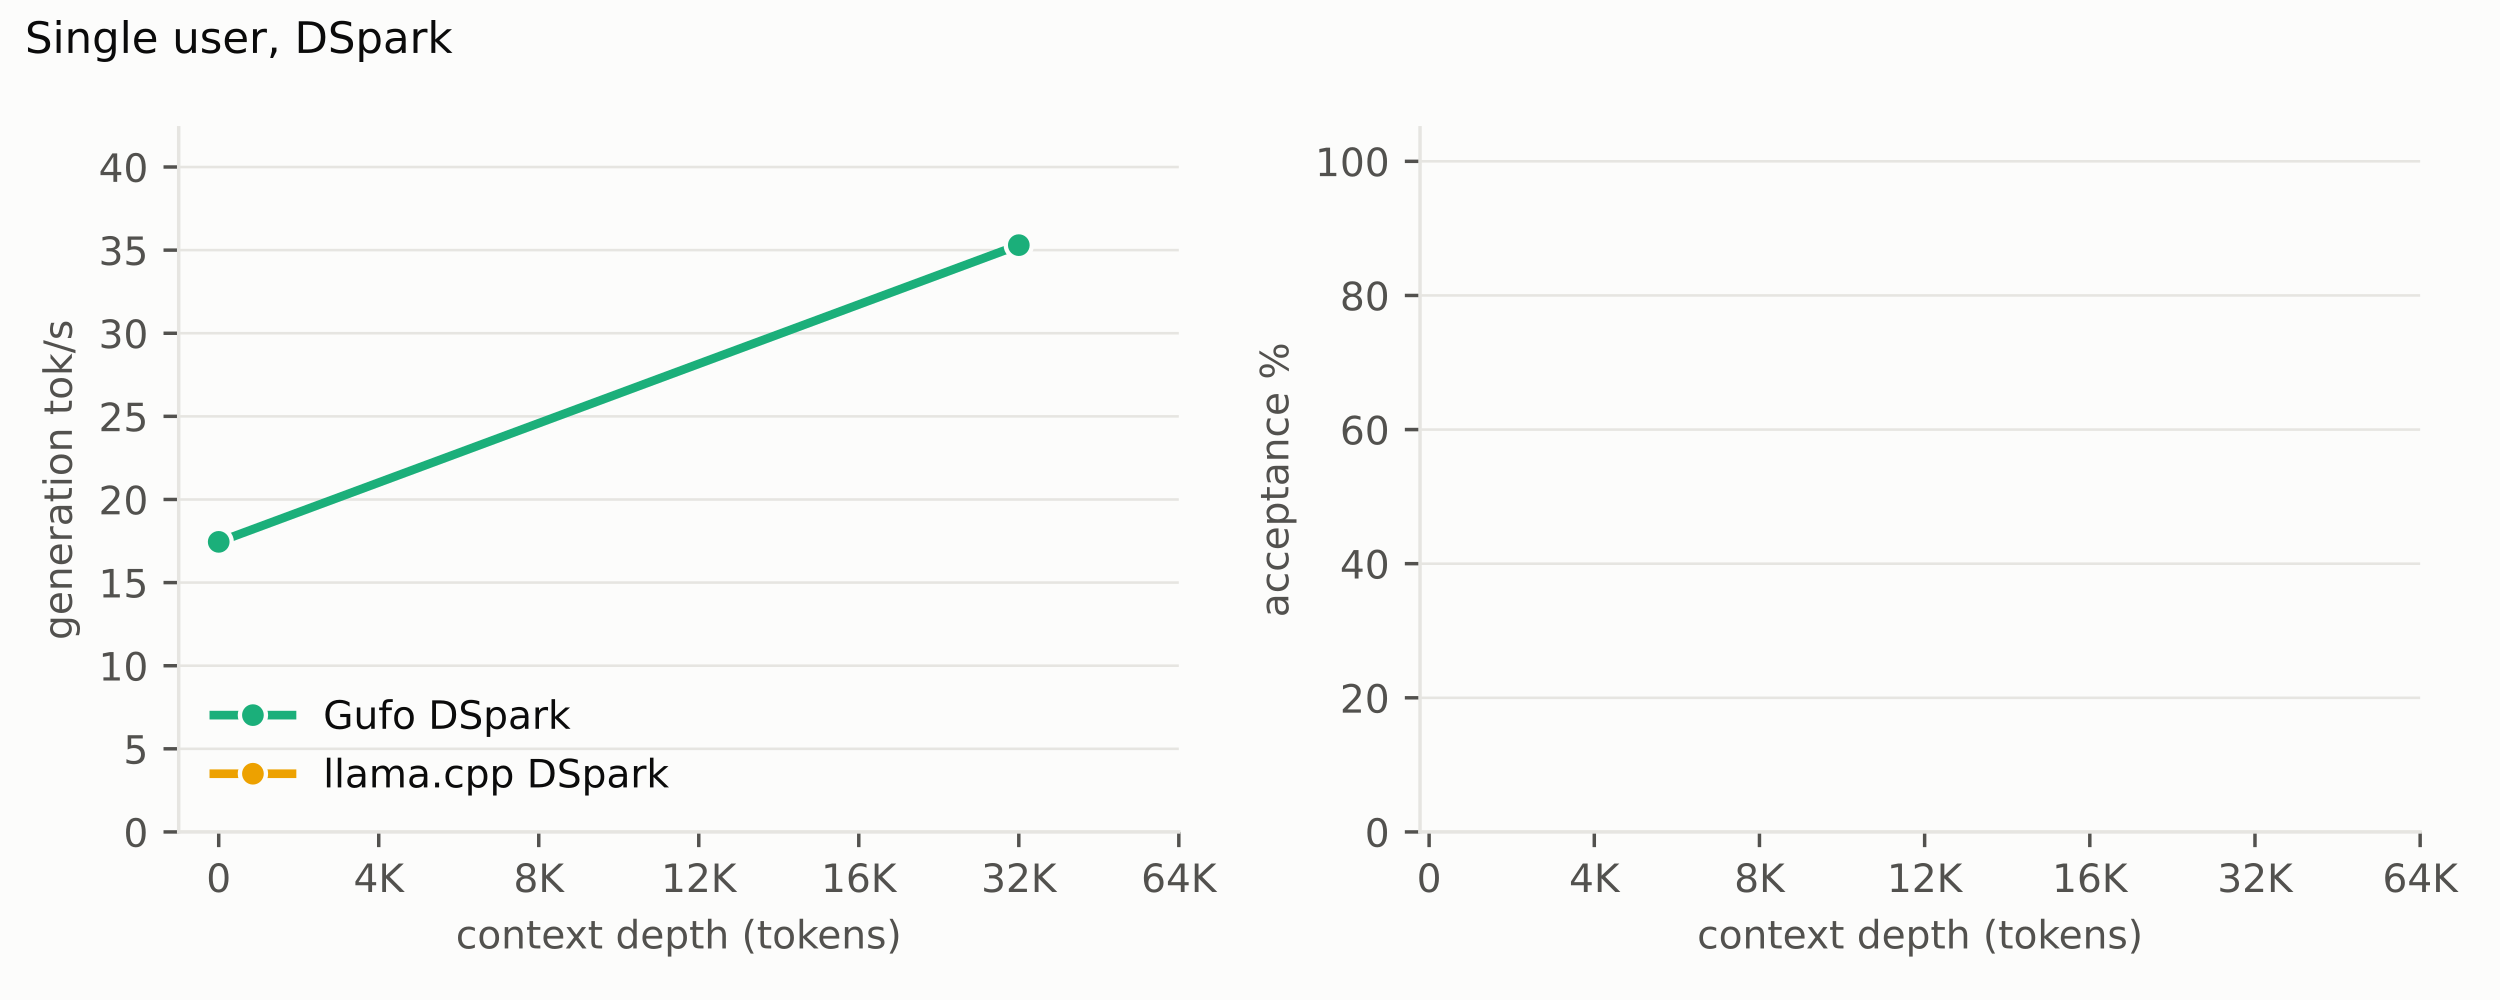
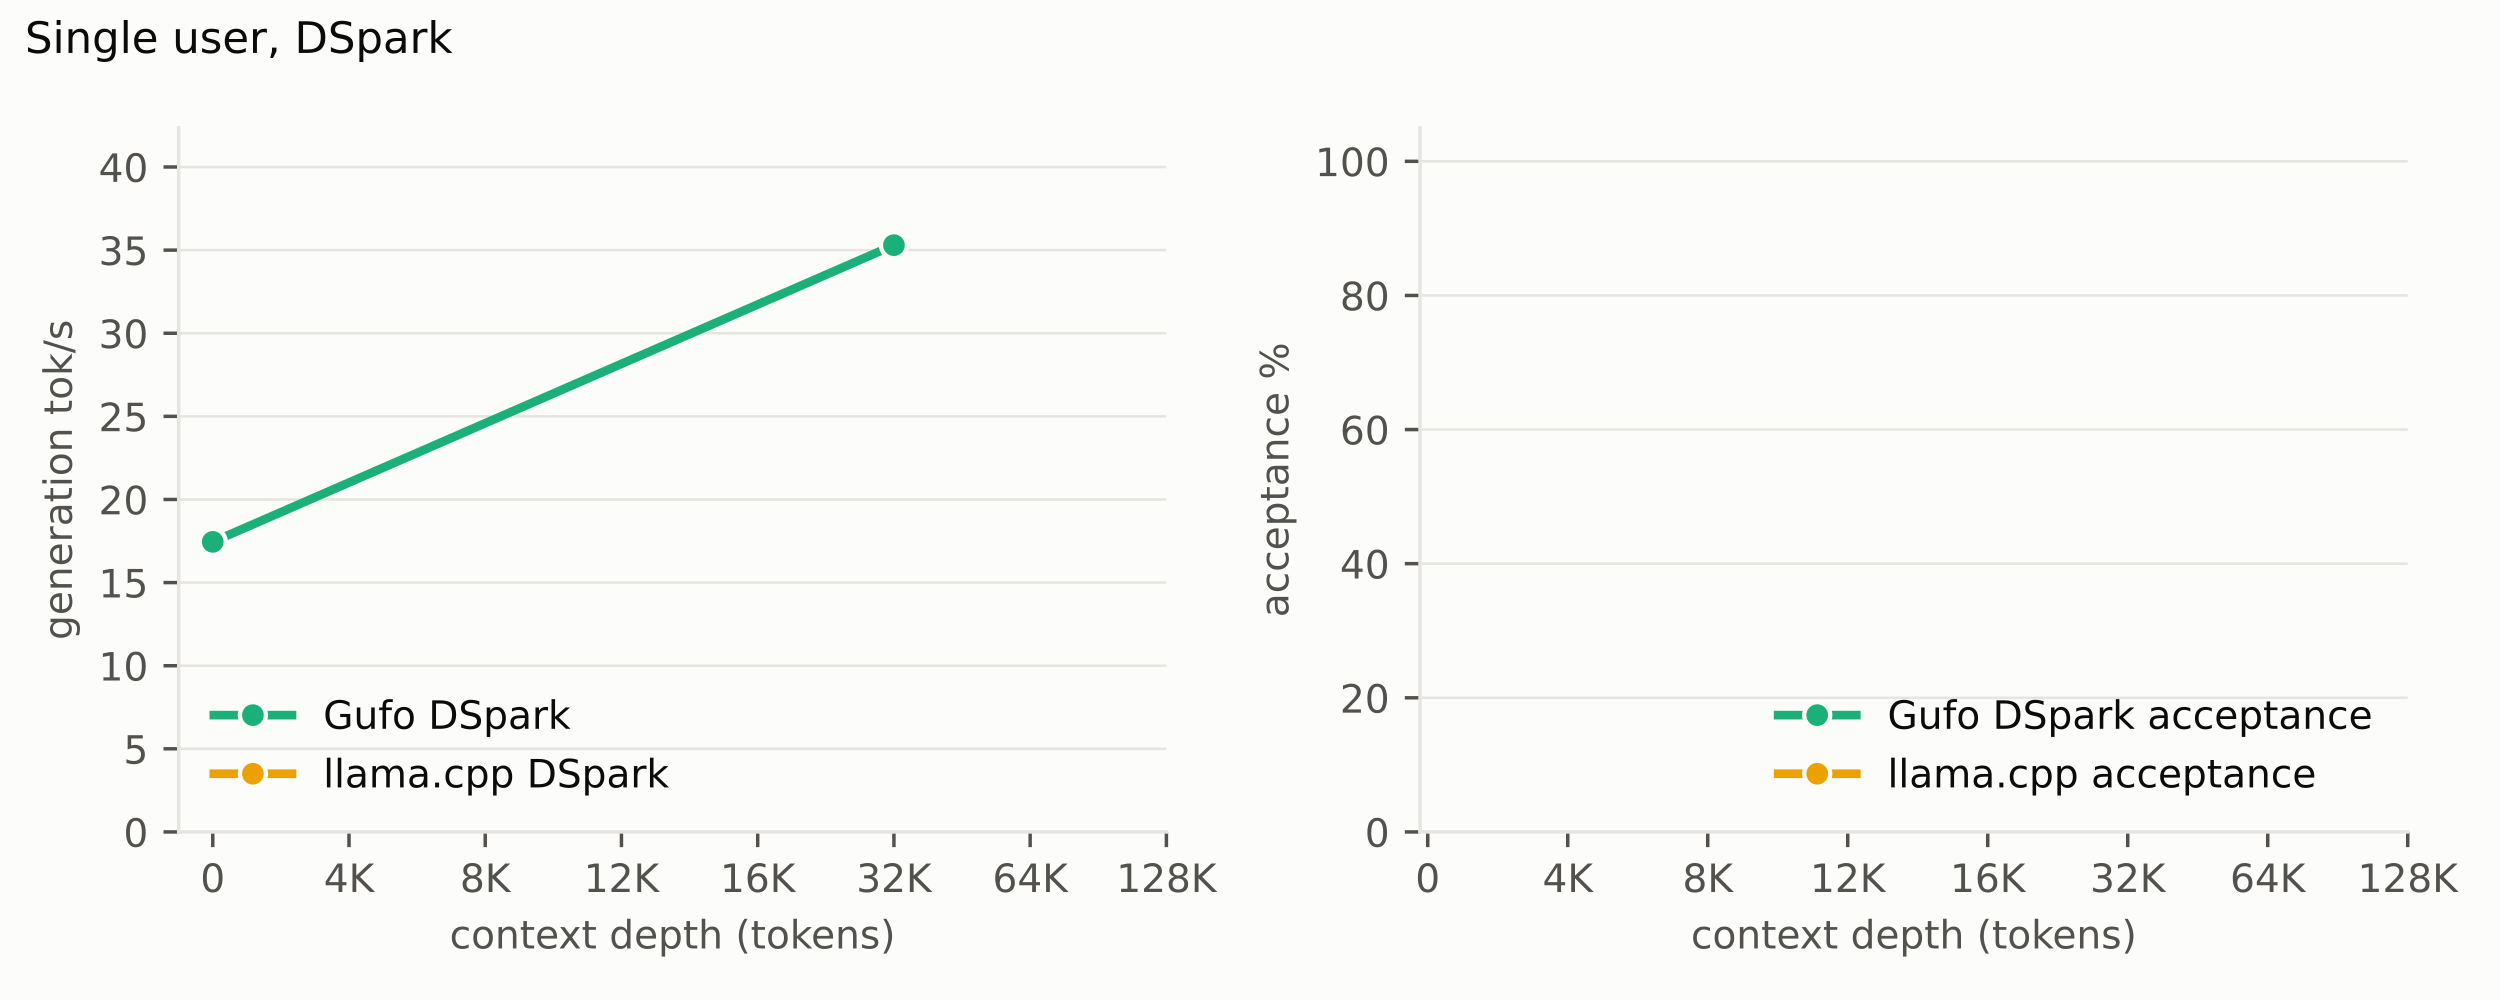
<svg xmlns="http://www.w3.org/2000/svg" xmlns:xlink="http://www.w3.org/1999/xlink" width="576pt" height="230.4pt" viewBox="0 0 576 230.4" version="1.1">
  <defs>
    <style type="text/css">*{stroke-linejoin: round; stroke-linecap: butt}</style>
  </defs>
  <g id="figure_1">
    <g id="patch_1">
      <path d="M 0 230.4  L 576 230.4  L 576 0  L 0 0  z " style="fill: #fcfcfb" />
    </g>
    <g id="axes_1">
      <g id="patch_2">
-         <path d="M 41.173 191.679  L 271.6 191.679  L 271.6 29.441  L 41.173 29.441  z " style="fill: #fcfcfb" />
+         <path d="M 41.173 191.679  L 268.737 191.679  L 268.737 29.441  L 41.173 29.441  z " style="fill: #fcfcfb" />
      </g>
      <g id="matplotlib.axis_1">
        <g id="xtick_1">
          <g id="line2d_1">
            <defs>
              <path id="m1ebf051f68" d="M 0 0  L 0 3.5  " style="stroke: #52514e; stroke-width: 0.8" />
            </defs>
            <g>
-               <use xlink:href="#m1ebf051f68" x="50.39" y="191.679" style="fill: #52514e; stroke: #52514e; stroke-width: 0.8" />
+               <use xlink:href="#m1ebf051f68" x="49.02" y="191.679" style="fill: #52514e; stroke: #52514e; stroke-width: 0.8" />
            </g>
          </g>
          <g id="text_1">
-             <text style="font-size: 9px; font-family: 'DejaVu Sans', 'Bitstream Vera Sans', 'Computer Modern Sans Serif', 'Lucida Grande', 'Verdana', 'Geneva', 'Lucid', 'Arial', 'Helvetica', 'Avant Garde', sans-serif; text-anchor: middle; fill: #52514e" x="50.39" y="205.517" transform="rotate(-0 50.39027 205.5172)">0</text>
+             <text style="font-size: 9px; font-family: 'DejaVu Sans', 'Bitstream Vera Sans', 'Computer Modern Sans Serif', 'Lucida Grande', 'Verdana', 'Geneva', 'Lucid', 'Arial', 'Helvetica', 'Avant Garde', sans-serif; text-anchor: middle; fill: #52514e" x="49.02" y="205.517" transform="rotate(-0 49.02023 205.5172)">0</text>
          </g>
        </g>
        <g id="xtick_2">
          <g id="line2d_2">
            <g>
-               <use xlink:href="#m1ebf051f68" x="87.259" y="191.679" style="fill: #52514e; stroke: #52514e; stroke-width: 0.8" />
+               <use xlink:href="#m1ebf051f68" x="80.408" y="191.679" style="fill: #52514e; stroke: #52514e; stroke-width: 0.8" />
            </g>
          </g>
          <g id="text_2">
-             <text style="font-size: 9px; font-family: 'DejaVu Sans', 'Bitstream Vera Sans', 'Computer Modern Sans Serif', 'Lucida Grande', 'Verdana', 'Geneva', 'Lucid', 'Arial', 'Helvetica', 'Avant Garde', sans-serif; text-anchor: middle; fill: #52514e" x="87.259" y="205.517" transform="rotate(-0 87.25856 205.5172)">4K</text>
+             <text style="font-size: 9px; font-family: 'DejaVu Sans', 'Bitstream Vera Sans', 'Computer Modern Sans Serif', 'Lucida Grande', 'Verdana', 'Geneva', 'Lucid', 'Arial', 'Helvetica', 'Avant Garde', sans-serif; text-anchor: middle; fill: #52514e" x="80.408" y="205.517" transform="rotate(-0 80.40831 205.5172)">4K</text>
          </g>
        </g>
        <g id="xtick_3">
          <g id="line2d_3">
            <g>
-               <use xlink:href="#m1ebf051f68" x="124.127" y="191.679" style="fill: #52514e; stroke: #52514e; stroke-width: 0.8" />
+               <use xlink:href="#m1ebf051f68" x="111.796" y="191.679" style="fill: #52514e; stroke: #52514e; stroke-width: 0.8" />
            </g>
          </g>
          <g id="text_3">
-             <text style="font-size: 9px; font-family: 'DejaVu Sans', 'Bitstream Vera Sans', 'Computer Modern Sans Serif', 'Lucida Grande', 'Verdana', 'Geneva', 'Lucid', 'Arial', 'Helvetica', 'Avant Garde', sans-serif; text-anchor: middle; fill: #52514e" x="124.127" y="205.517" transform="rotate(-0 124.1268 205.5172)">8K</text>
+             <text style="font-size: 9px; font-family: 'DejaVu Sans', 'Bitstream Vera Sans', 'Computer Modern Sans Serif', 'Lucida Grande', 'Verdana', 'Geneva', 'Lucid', 'Arial', 'Helvetica', 'Avant Garde', sans-serif; text-anchor: middle; fill: #52514e" x="111.796" y="205.517" transform="rotate(-0 111.7964 205.5172)">8K</text>
          </g>
        </g>
        <g id="xtick_4">
          <g id="line2d_4">
            <g>
-               <use xlink:href="#m1ebf051f68" x="160.995" y="191.679" style="fill: #52514e; stroke: #52514e; stroke-width: 0.8" />
+               <use xlink:href="#m1ebf051f68" x="143.184" y="191.679" style="fill: #52514e; stroke: #52514e; stroke-width: 0.8" />
            </g>
          </g>
          <g id="text_4">
-             <text style="font-size: 9px; font-family: 'DejaVu Sans', 'Bitstream Vera Sans', 'Computer Modern Sans Serif', 'Lucida Grande', 'Verdana', 'Geneva', 'Lucid', 'Arial', 'Helvetica', 'Avant Garde', sans-serif; text-anchor: middle; fill: #52514e" x="160.995" y="205.517" transform="rotate(-0 160.9951 205.5172)">12K</text>
+             <text style="font-size: 9px; font-family: 'DejaVu Sans', 'Bitstream Vera Sans', 'Computer Modern Sans Serif', 'Lucida Grande', 'Verdana', 'Geneva', 'Lucid', 'Arial', 'Helvetica', 'Avant Garde', sans-serif; text-anchor: middle; fill: #52514e" x="143.184" y="205.517" transform="rotate(-0 143.1845 205.5172)">12K</text>
          </g>
        </g>
        <g id="xtick_5">
          <g id="line2d_5">
            <g>
-               <use xlink:href="#m1ebf051f68" x="197.863" y="191.679" style="fill: #52514e; stroke: #52514e; stroke-width: 0.8" />
+               <use xlink:href="#m1ebf051f68" x="174.573" y="191.679" style="fill: #52514e; stroke: #52514e; stroke-width: 0.8" />
            </g>
          </g>
          <g id="text_5">
-             <text style="font-size: 9px; font-family: 'DejaVu Sans', 'Bitstream Vera Sans', 'Computer Modern Sans Serif', 'Lucida Grande', 'Verdana', 'Geneva', 'Lucid', 'Arial', 'Helvetica', 'Avant Garde', sans-serif; text-anchor: middle; fill: #52514e" x="197.863" y="205.517" transform="rotate(-0 197.8634 205.5172)">16K</text>
+             <text style="font-size: 9px; font-family: 'DejaVu Sans', 'Bitstream Vera Sans', 'Computer Modern Sans Serif', 'Lucida Grande', 'Verdana', 'Geneva', 'Lucid', 'Arial', 'Helvetica', 'Avant Garde', sans-serif; text-anchor: middle; fill: #52514e" x="174.573" y="205.517" transform="rotate(-0 174.5726 205.5172)">16K</text>
          </g>
        </g>
        <g id="xtick_6">
          <g id="line2d_6">
            <g>
-               <use xlink:href="#m1ebf051f68" x="234.732" y="191.679" style="fill: #52514e; stroke: #52514e; stroke-width: 0.8" />
+               <use xlink:href="#m1ebf051f68" x="205.961" y="191.679" style="fill: #52514e; stroke: #52514e; stroke-width: 0.8" />
            </g>
          </g>
          <g id="text_6">
-             <text style="font-size: 9px; font-family: 'DejaVu Sans', 'Bitstream Vera Sans', 'Computer Modern Sans Serif', 'Lucida Grande', 'Verdana', 'Geneva', 'Lucid', 'Arial', 'Helvetica', 'Avant Garde', sans-serif; text-anchor: middle; fill: #52514e" x="234.732" y="205.517" transform="rotate(-0 234.7317 205.5172)">32K</text>
+             <text style="font-size: 9px; font-family: 'DejaVu Sans', 'Bitstream Vera Sans', 'Computer Modern Sans Serif', 'Lucida Grande', 'Verdana', 'Geneva', 'Lucid', 'Arial', 'Helvetica', 'Avant Garde', sans-serif; text-anchor: middle; fill: #52514e" x="205.961" y="205.517" transform="rotate(-0 205.9607 205.5172)">32K</text>
          </g>
        </g>
        <g id="xtick_7">
          <g id="line2d_7">
            <g>
-               <use xlink:href="#m1ebf051f68" x="271.6" y="191.679" style="fill: #52514e; stroke: #52514e; stroke-width: 0.8" />
+               <use xlink:href="#m1ebf051f68" x="237.349" y="191.679" style="fill: #52514e; stroke: #52514e; stroke-width: 0.8" />
            </g>
          </g>
          <g id="text_7">
-             <text style="font-size: 9px; font-family: 'DejaVu Sans', 'Bitstream Vera Sans', 'Computer Modern Sans Serif', 'Lucida Grande', 'Verdana', 'Geneva', 'Lucid', 'Arial', 'Helvetica', 'Avant Garde', sans-serif; text-anchor: middle; fill: #52514e" x="271.6" y="205.517" transform="rotate(-0 271.6 205.5172)">64K</text>
-           </g>
-         </g>
-         <g id="text_8">
-           <text style="font-size: 9px; font-family: 'DejaVu Sans', 'Bitstream Vera Sans', 'Computer Modern Sans Serif', 'Lucida Grande', 'Verdana', 'Geneva', 'Lucid', 'Arial', 'Helvetica', 'Avant Garde', sans-serif; text-anchor: middle; fill: #52514e" x="156.387" y="218.518" transform="rotate(-0 156.3866 218.5179)">context depth (tokens)</text>
+             <text style="font-size: 9px; font-family: 'DejaVu Sans', 'Bitstream Vera Sans', 'Computer Modern Sans Serif', 'Lucida Grande', 'Verdana', 'Geneva', 'Lucid', 'Arial', 'Helvetica', 'Avant Garde', sans-serif; text-anchor: middle; fill: #52514e" x="237.349" y="205.517" transform="rotate(-0 237.3487 205.5172)">64K</text>
+           </g>
+         </g>
+         <g id="xtick_8">
+           <g id="line2d_8">
+             <g>
+               <use xlink:href="#m1ebf051f68" x="268.737" y="191.679" style="fill: #52514e; stroke: #52514e; stroke-width: 0.8" />
+             </g>
+           </g>
+           <g id="text_8">
+             <text style="font-size: 9px; font-family: 'DejaVu Sans', 'Bitstream Vera Sans', 'Computer Modern Sans Serif', 'Lucida Grande', 'Verdana', 'Geneva', 'Lucid', 'Arial', 'Helvetica', 'Avant Garde', sans-serif; text-anchor: middle; fill: #52514e" x="268.737" y="205.517" transform="rotate(-0 268.7368 205.5172)">128K</text>
+           </g>
+         </g>
+         <g id="text_9">
+           <text style="font-size: 9px; font-family: 'DejaVu Sans', 'Bitstream Vera Sans', 'Computer Modern Sans Serif', 'Lucida Grande', 'Verdana', 'Geneva', 'Lucid', 'Arial', 'Helvetica', 'Avant Garde', sans-serif; text-anchor: middle; fill: #52514e" x="154.955" y="218.518" transform="rotate(-0 154.955 218.5179)">context depth (tokens)</text>
        </g>
      </g>
      <g id="matplotlib.axis_2">
        <g id="ytick_1">
-           <g id="line2d_8">
-             <path d="M 41.173 191.679  L 271.6 191.679  " clip-path="url(#pbf032fb784)" style="fill: none; stroke: #e6e5e1; stroke-width: 0.6; stroke-linecap: square" />
-           </g>
          <g id="line2d_9">
+             <path d="M 41.173 191.679  L 268.737 191.679  " clip-path="url(#pb090ce280f)" style="fill: none; stroke: #e6e5e1; stroke-width: 0.6; stroke-linecap: square" />
+           </g>
+           <g id="line2d_10">
            <defs>
              <path id="m680e5b1e24" d="M 0 0  L -3.5 0  " style="stroke: #52514e; stroke-width: 0.8" />
            </defs>
            <g>
              <use xlink:href="#m680e5b1e24" x="41.173" y="191.679" style="fill: #52514e; stroke: #52514e; stroke-width: 0.8" />
            </g>
          </g>
-           <g id="text_9">
+           <g id="text_10">
            <text style="font-size: 9px; font-family: 'DejaVu Sans', 'Bitstream Vera Sans', 'Computer Modern Sans Serif', 'Lucida Grande', 'Verdana', 'Geneva', 'Lucid', 'Arial', 'Helvetica', 'Avant Garde', sans-serif; text-anchor: end; fill: #52514e" x="34.173" y="195.098" transform="rotate(-0 34.1732 195.0982)">0</text>
          </g>
        </g>
        <g id="ytick_2">
-           <g id="line2d_10">
-             <path d="M 41.173 172.529  L 271.6 172.529  " clip-path="url(#pbf032fb784)" style="fill: none; stroke: #e6e5e1; stroke-width: 0.6; stroke-linecap: square" />
-           </g>
          <g id="line2d_11">
+             <path d="M 41.173 172.529  L 268.737 172.529  " clip-path="url(#pb090ce280f)" style="fill: none; stroke: #e6e5e1; stroke-width: 0.6; stroke-linecap: square" />
+           </g>
+           <g id="line2d_12">
            <g>
              <use xlink:href="#m680e5b1e24" x="41.173" y="172.529" style="fill: #52514e; stroke: #52514e; stroke-width: 0.8" />
            </g>
          </g>
-           <g id="text_10">
+           <g id="text_11">
            <text style="font-size: 9px; font-family: 'DejaVu Sans', 'Bitstream Vera Sans', 'Computer Modern Sans Serif', 'Lucida Grande', 'Verdana', 'Geneva', 'Lucid', 'Arial', 'Helvetica', 'Avant Garde', sans-serif; text-anchor: end; fill: #52514e" x="34.173" y="175.948" transform="rotate(-0 34.1732 175.9483)">5</text>
          </g>
        </g>
        <g id="ytick_3">
-           <g id="line2d_12">
-             <path d="M 41.173 153.379  L 271.6 153.379  " clip-path="url(#pbf032fb784)" style="fill: none; stroke: #e6e5e1; stroke-width: 0.6; stroke-linecap: square" />
-           </g>
          <g id="line2d_13">
+             <path d="M 41.173 153.379  L 268.737 153.379  " clip-path="url(#pb090ce280f)" style="fill: none; stroke: #e6e5e1; stroke-width: 0.6; stroke-linecap: square" />
+           </g>
+           <g id="line2d_14">
            <g>
              <use xlink:href="#m680e5b1e24" x="41.173" y="153.379" style="fill: #52514e; stroke: #52514e; stroke-width: 0.8" />
            </g>
          </g>
-           <g id="text_11">
+           <g id="text_12">
            <text style="font-size: 9px; font-family: 'DejaVu Sans', 'Bitstream Vera Sans', 'Computer Modern Sans Serif', 'Lucida Grande', 'Verdana', 'Geneva', 'Lucid', 'Arial', 'Helvetica', 'Avant Garde', sans-serif; text-anchor: end; fill: #52514e" x="34.173" y="156.798" transform="rotate(-0 34.1732 156.7983)">10</text>
          </g>
        </g>
        <g id="ytick_4">
-           <g id="line2d_14">
-             <path d="M 41.173 134.229  L 271.6 134.229  " clip-path="url(#pbf032fb784)" style="fill: none; stroke: #e6e5e1; stroke-width: 0.6; stroke-linecap: square" />
-           </g>
          <g id="line2d_15">
+             <path d="M 41.173 134.229  L 268.737 134.229  " clip-path="url(#pb090ce280f)" style="fill: none; stroke: #e6e5e1; stroke-width: 0.6; stroke-linecap: square" />
+           </g>
+           <g id="line2d_16">
            <g>
              <use xlink:href="#m680e5b1e24" x="41.173" y="134.229" style="fill: #52514e; stroke: #52514e; stroke-width: 0.8" />
            </g>
          </g>
-           <g id="text_12">
+           <g id="text_13">
            <text style="font-size: 9px; font-family: 'DejaVu Sans', 'Bitstream Vera Sans', 'Computer Modern Sans Serif', 'Lucida Grande', 'Verdana', 'Geneva', 'Lucid', 'Arial', 'Helvetica', 'Avant Garde', sans-serif; text-anchor: end; fill: #52514e" x="34.173" y="137.648" transform="rotate(-0 34.1732 137.6483)">15</text>
          </g>
        </g>
        <g id="ytick_5">
-           <g id="line2d_16">
-             <path d="M 41.173 115.079  L 271.6 115.079  " clip-path="url(#pbf032fb784)" style="fill: none; stroke: #e6e5e1; stroke-width: 0.6; stroke-linecap: square" />
-           </g>
          <g id="line2d_17">
+             <path d="M 41.173 115.079  L 268.737 115.079  " clip-path="url(#pb090ce280f)" style="fill: none; stroke: #e6e5e1; stroke-width: 0.6; stroke-linecap: square" />
+           </g>
+           <g id="line2d_18">
            <g>
              <use xlink:href="#m680e5b1e24" x="41.173" y="115.079" style="fill: #52514e; stroke: #52514e; stroke-width: 0.8" />
            </g>
          </g>
-           <g id="text_13">
+           <g id="text_14">
            <text style="font-size: 9px; font-family: 'DejaVu Sans', 'Bitstream Vera Sans', 'Computer Modern Sans Serif', 'Lucida Grande', 'Verdana', 'Geneva', 'Lucid', 'Arial', 'Helvetica', 'Avant Garde', sans-serif; text-anchor: end; fill: #52514e" x="34.173" y="118.498" transform="rotate(-0 34.1732 118.4984)">20</text>
          </g>
        </g>
        <g id="ytick_6">
-           <g id="line2d_18">
-             <path d="M 41.173 95.929  L 271.6 95.929  " clip-path="url(#pbf032fb784)" style="fill: none; stroke: #e6e5e1; stroke-width: 0.6; stroke-linecap: square" />
-           </g>
          <g id="line2d_19">
+             <path d="M 41.173 95.929  L 268.737 95.929  " clip-path="url(#pb090ce280f)" style="fill: none; stroke: #e6e5e1; stroke-width: 0.6; stroke-linecap: square" />
+           </g>
+           <g id="line2d_20">
            <g>
              <use xlink:href="#m680e5b1e24" x="41.173" y="95.929" style="fill: #52514e; stroke: #52514e; stroke-width: 0.8" />
            </g>
          </g>
-           <g id="text_14">
+           <g id="text_15">
            <text style="font-size: 9px; font-family: 'DejaVu Sans', 'Bitstream Vera Sans', 'Computer Modern Sans Serif', 'Lucida Grande', 'Verdana', 'Geneva', 'Lucid', 'Arial', 'Helvetica', 'Avant Garde', sans-serif; text-anchor: end; fill: #52514e" x="34.173" y="99.348" transform="rotate(-0 34.1732 99.34841)">25</text>
          </g>
        </g>
        <g id="ytick_7">
-           <g id="line2d_20">
-             <path d="M 41.173 76.779  L 271.6 76.779  " clip-path="url(#pbf032fb784)" style="fill: none; stroke: #e6e5e1; stroke-width: 0.6; stroke-linecap: square" />
-           </g>
          <g id="line2d_21">
+             <path d="M 41.173 76.779  L 268.737 76.779  " clip-path="url(#pb090ce280f)" style="fill: none; stroke: #e6e5e1; stroke-width: 0.6; stroke-linecap: square" />
+           </g>
+           <g id="line2d_22">
            <g>
              <use xlink:href="#m680e5b1e24" x="41.173" y="76.779" style="fill: #52514e; stroke: #52514e; stroke-width: 0.8" />
            </g>
          </g>
-           <g id="text_15">
+           <g id="text_16">
            <text style="font-size: 9px; font-family: 'DejaVu Sans', 'Bitstream Vera Sans', 'Computer Modern Sans Serif', 'Lucida Grande', 'Verdana', 'Geneva', 'Lucid', 'Arial', 'Helvetica', 'Avant Garde', sans-serif; text-anchor: end; fill: #52514e" x="34.173" y="80.198" transform="rotate(-0 34.1732 80.19844)">30</text>
          </g>
        </g>
        <g id="ytick_8">
-           <g id="line2d_22">
-             <path d="M 41.173 57.63  L 271.6 57.63  " clip-path="url(#pbf032fb784)" style="fill: none; stroke: #e6e5e1; stroke-width: 0.6; stroke-linecap: square" />
-           </g>
          <g id="line2d_23">
+             <path d="M 41.173 57.63  L 268.737 57.63  " clip-path="url(#pb090ce280f)" style="fill: none; stroke: #e6e5e1; stroke-width: 0.6; stroke-linecap: square" />
+           </g>
+           <g id="line2d_24">
            <g>
              <use xlink:href="#m680e5b1e24" x="41.173" y="57.63" style="fill: #52514e; stroke: #52514e; stroke-width: 0.8" />
            </g>
          </g>
-           <g id="text_16">
+           <g id="text_17">
            <text style="font-size: 9px; font-family: 'DejaVu Sans', 'Bitstream Vera Sans', 'Computer Modern Sans Serif', 'Lucida Grande', 'Verdana', 'Geneva', 'Lucid', 'Arial', 'Helvetica', 'Avant Garde', sans-serif; text-anchor: end; fill: #52514e" x="34.173" y="61.048" transform="rotate(-0 34.1732 61.04848)">35</text>
          </g>
        </g>
        <g id="ytick_9">
-           <g id="line2d_24">
-             <path d="M 41.173 38.48  L 271.6 38.48  " clip-path="url(#pbf032fb784)" style="fill: none; stroke: #e6e5e1; stroke-width: 0.6; stroke-linecap: square" />
-           </g>
          <g id="line2d_25">
+             <path d="M 41.173 38.48  L 268.737 38.48  " clip-path="url(#pb090ce280f)" style="fill: none; stroke: #e6e5e1; stroke-width: 0.6; stroke-linecap: square" />
+           </g>
+           <g id="line2d_26">
            <g>
              <use xlink:href="#m680e5b1e24" x="41.173" y="38.48" style="fill: #52514e; stroke: #52514e; stroke-width: 0.8" />
            </g>
          </g>
-           <g id="text_17">
+           <g id="text_18">
            <text style="font-size: 9px; font-family: 'DejaVu Sans', 'Bitstream Vera Sans', 'Computer Modern Sans Serif', 'Lucida Grande', 'Verdana', 'Geneva', 'Lucid', 'Arial', 'Helvetica', 'Avant Garde', sans-serif; text-anchor: end; fill: #52514e" x="34.173" y="41.899" transform="rotate(-0 34.1732 41.89851)">40</text>
          </g>
        </g>
-         <g id="text_18">
+         <g id="text_19">
          <text style="font-size: 9px; font-family: 'DejaVu Sans', 'Bitstream Vera Sans', 'Computer Modern Sans Serif', 'Lucida Grande', 'Verdana', 'Geneva', 'Lucid', 'Arial', 'Helvetica', 'Avant Garde', sans-serif; text-anchor: middle; fill: #52514e" x="16.559" y="110.56" transform="rotate(-90 16.55859 110.56)">generation tok/s</text>
        </g>
      </g>
-       <g id="line2d_26">
-         <path d="M 50.39 124.846  L 234.732 56.481  " clip-path="url(#pbf032fb784)" style="fill: none; stroke: #1baf7a; stroke-width: 2; stroke-linecap: square" />
+       <g id="line2d_27">
+         <path d="M 49.02 124.846  L 205.961 56.481  " clip-path="url(#pb090ce280f)" style="fill: none; stroke: #1baf7a; stroke-width: 2; stroke-linecap: square" />
        <defs>
          <path id="m52f97da8ad" d="M 0 3  C 0.796 3 1.559 2.684 2.121 2.121  C 2.684 1.559 3 0.796 3 0  C 3 -0.796 2.684 -1.559 2.121 -2.121  C 1.559 -2.684 0.796 -3 0 -3  C -0.796 -3 -1.559 -2.684 -2.121 -2.121  C -2.684 -1.559 -3 -0.796 -3 0  C -3 0.796 -2.684 1.559 -2.121 2.121  C -1.559 2.684 -0.796 3 0 3  z " style="stroke: #fcfcfb" />
        </defs>
-         <g clip-path="url(#pbf032fb784)">
-           <use xlink:href="#m52f97da8ad" x="50.39" y="124.846" style="fill: #1baf7a; stroke: #fcfcfb" />
-           <use xlink:href="#m52f97da8ad" x="234.732" y="56.481" style="fill: #1baf7a; stroke: #fcfcfb" />
-         </g>
-       </g>
-       <g id="line2d_27" />
+         <g clip-path="url(#pb090ce280f)">
+           <use xlink:href="#m52f97da8ad" x="49.02" y="124.846" style="fill: #1baf7a; stroke: #fcfcfb" />
+           <use xlink:href="#m52f97da8ad" x="205.961" y="56.481" style="fill: #1baf7a; stroke: #fcfcfb" />
+         </g>
+       </g>
+       <g id="line2d_28" />
      <g id="patch_3">
        <path d="M 41.173 191.679  L 41.173 29.441  " style="fill: none; stroke: #e6e5e1; stroke-width: 0.8; stroke-linejoin: miter; stroke-linecap: square" />
      </g>
      <g id="patch_4">
-         <path d="M 41.173 191.679  L 271.6 191.679  " style="fill: none; stroke: #e6e5e1; stroke-width: 0.8; stroke-linejoin: miter; stroke-linecap: square" />
+         <path d="M 41.173 191.679  L 268.737 191.679  " style="fill: none; stroke: #e6e5e1; stroke-width: 0.8; stroke-linejoin: miter; stroke-linecap: square" />
      </g>
      <g id="legend_1">
-         <g id="line2d_28">
+         <g id="line2d_29">
          <path d="M 49.273 164.766  L 58.273 164.766  L 67.273 164.766  " style="fill: none; stroke: #1baf7a; stroke-width: 2; stroke-linecap: square" />
          <g>
            <use xlink:href="#m52f97da8ad" x="58.273" y="164.766" style="fill: #1baf7a; stroke: #fcfcfb" />
          </g>
        </g>
-         <g id="text_19">
+         <g id="text_20">
          <text style="font-size: 9px; font-family: 'DejaVu Sans', 'Bitstream Vera Sans', 'Computer Modern Sans Serif', 'Lucida Grande', 'Verdana', 'Geneva', 'Lucid', 'Arial', 'Helvetica', 'Avant Garde', sans-serif; text-anchor: start; fill: #0b0b0b" x="74.473" y="167.916" transform="rotate(-0 74.4732 167.9165)">Gufo DSpark</text>
        </g>
-         <g id="line2d_29">
+         <g id="line2d_30">
          <path d="M 49.273 178.267  L 58.273 178.267  L 67.273 178.267  " style="fill: none; stroke: #eda100; stroke-width: 2; stroke-linecap: square" />
          <defs>
            <path id="mb9ac056d34" d="M 0 3  C 0.796 3 1.559 2.684 2.121 2.121  C 2.684 1.559 3 0.796 3 0  C 3 -0.796 2.684 -1.559 2.121 -2.121  C 1.559 -2.684 0.796 -3 0 -3  C -0.796 -3 -1.559 -2.684 -2.121 -2.121  C -2.684 -1.559 -3 -0.796 -3 0  C -3 0.796 -2.684 1.559 -2.121 2.121  C -1.559 2.684 -0.796 3 0 3  z " style="stroke: #fcfcfb" />
          </defs>
          <g>
            <use xlink:href="#mb9ac056d34" x="58.273" y="178.267" style="fill: #eda100; stroke: #fcfcfb" />
          </g>
        </g>
-         <g id="text_20">
+         <g id="text_21">
          <text style="font-size: 9px; font-family: 'DejaVu Sans', 'Bitstream Vera Sans', 'Computer Modern Sans Serif', 'Lucida Grande', 'Verdana', 'Geneva', 'Lucid', 'Arial', 'Helvetica', 'Avant Garde', sans-serif; text-anchor: start; fill: #0b0b0b" x="74.473" y="181.417" transform="rotate(-0 74.4732 181.4172)">llama.cpp DSpark</text>
        </g>
      </g>
    </g>
    <g id="axes_2">
      <g id="patch_5">
-         <path d="M 327.176 191.679  L 557.603 191.679  L 557.603 29.441  L 327.176 29.441  z " style="fill: #fcfcfb" />
+         <path d="M 327.176 191.679  L 554.74 191.679  L 554.74 29.441  L 327.176 29.441  z " style="fill: #fcfcfb" />
      </g>
      <g id="matplotlib.axis_3">
-         <g id="xtick_8">
-           <g id="line2d_30">
-             <g>
-               <use xlink:href="#m1ebf051f68" x="329.269" y="191.679" style="fill: #52514e; stroke: #52514e; stroke-width: 0.8" />
-             </g>
-           </g>
-           <g id="text_21">
-             <text style="font-size: 9px; font-family: 'DejaVu Sans', 'Bitstream Vera Sans', 'Computer Modern Sans Serif', 'Lucida Grande', 'Verdana', 'Geneva', 'Lucid', 'Arial', 'Helvetica', 'Avant Garde', sans-serif; text-anchor: middle; fill: #52514e" x="329.269" y="205.517" transform="rotate(-0 329.269 205.5172)">0</text>
-           </g>
-         </g>
        <g id="xtick_9">
          <g id="line2d_31">
            <g>
-               <use xlink:href="#m1ebf051f68" x="367.325" y="191.679" style="fill: #52514e; stroke: #52514e; stroke-width: 0.8" />
+               <use xlink:href="#m1ebf051f68" x="328.95" y="191.679" style="fill: #52514e; stroke: #52514e; stroke-width: 0.8" />
            </g>
          </g>
          <g id="text_22">
-             <text style="font-size: 9px; font-family: 'DejaVu Sans', 'Bitstream Vera Sans', 'Computer Modern Sans Serif', 'Lucida Grande', 'Verdana', 'Geneva', 'Lucid', 'Arial', 'Helvetica', 'Avant Garde', sans-serif; text-anchor: middle; fill: #52514e" x="367.325" y="205.517" transform="rotate(-0 367.3247 205.5172)">4K</text>
+             <text style="font-size: 9px; font-family: 'DejaVu Sans', 'Bitstream Vera Sans', 'Computer Modern Sans Serif', 'Lucida Grande', 'Verdana', 'Geneva', 'Lucid', 'Arial', 'Helvetica', 'Avant Garde', sans-serif; text-anchor: middle; fill: #52514e" x="328.95" y="205.517" transform="rotate(-0 328.95 205.5172)">0</text>
          </g>
        </g>
        <g id="xtick_10">
          <g id="line2d_32">
            <g>
-               <use xlink:href="#m1ebf051f68" x="405.38" y="191.679" style="fill: #52514e; stroke: #52514e; stroke-width: 0.8" />
+               <use xlink:href="#m1ebf051f68" x="361.206" y="191.679" style="fill: #52514e; stroke: #52514e; stroke-width: 0.8" />
            </g>
          </g>
          <g id="text_23">
-             <text style="font-size: 9px; font-family: 'DejaVu Sans', 'Bitstream Vera Sans', 'Computer Modern Sans Serif', 'Lucida Grande', 'Verdana', 'Geneva', 'Lucid', 'Arial', 'Helvetica', 'Avant Garde', sans-serif; text-anchor: middle; fill: #52514e" x="405.38" y="205.517" transform="rotate(-0 405.3803 205.5172)">8K</text>
+             <text style="font-size: 9px; font-family: 'DejaVu Sans', 'Bitstream Vera Sans', 'Computer Modern Sans Serif', 'Lucida Grande', 'Verdana', 'Geneva', 'Lucid', 'Arial', 'Helvetica', 'Avant Garde', sans-serif; text-anchor: middle; fill: #52514e" x="361.206" y="205.517" transform="rotate(-0 361.2057 205.5172)">4K</text>
          </g>
        </g>
        <g id="xtick_11">
          <g id="line2d_33">
            <g>
-               <use xlink:href="#m1ebf051f68" x="443.436" y="191.679" style="fill: #52514e; stroke: #52514e; stroke-width: 0.8" />
+               <use xlink:href="#m1ebf051f68" x="393.461" y="191.679" style="fill: #52514e; stroke: #52514e; stroke-width: 0.8" />
            </g>
          </g>
          <g id="text_24">
-             <text style="font-size: 9px; font-family: 'DejaVu Sans', 'Bitstream Vera Sans', 'Computer Modern Sans Serif', 'Lucida Grande', 'Verdana', 'Geneva', 'Lucid', 'Arial', 'Helvetica', 'Avant Garde', sans-serif; text-anchor: middle; fill: #52514e" x="443.436" y="205.517" transform="rotate(-0 443.4359 205.5172)">12K</text>
+             <text style="font-size: 9px; font-family: 'DejaVu Sans', 'Bitstream Vera Sans', 'Computer Modern Sans Serif', 'Lucida Grande', 'Verdana', 'Geneva', 'Lucid', 'Arial', 'Helvetica', 'Avant Garde', sans-serif; text-anchor: middle; fill: #52514e" x="393.461" y="205.517" transform="rotate(-0 393.4613 205.5172)">8K</text>
          </g>
        </g>
        <g id="xtick_12">
          <g id="line2d_34">
            <g>
-               <use xlink:href="#m1ebf051f68" x="481.492" y="191.679" style="fill: #52514e; stroke: #52514e; stroke-width: 0.8" />
+               <use xlink:href="#m1ebf051f68" x="425.717" y="191.679" style="fill: #52514e; stroke: #52514e; stroke-width: 0.8" />
            </g>
          </g>
          <g id="text_25">
-             <text style="font-size: 9px; font-family: 'DejaVu Sans', 'Bitstream Vera Sans', 'Computer Modern Sans Serif', 'Lucida Grande', 'Verdana', 'Geneva', 'Lucid', 'Arial', 'Helvetica', 'Avant Garde', sans-serif; text-anchor: middle; fill: #52514e" x="481.492" y="205.517" transform="rotate(-0 481.4915 205.5172)">16K</text>
+             <text style="font-size: 9px; font-family: 'DejaVu Sans', 'Bitstream Vera Sans', 'Computer Modern Sans Serif', 'Lucida Grande', 'Verdana', 'Geneva', 'Lucid', 'Arial', 'Helvetica', 'Avant Garde', sans-serif; text-anchor: middle; fill: #52514e" x="425.717" y="205.517" transform="rotate(-0 425.717 205.5172)">12K</text>
          </g>
        </g>
        <g id="xtick_13">
          <g id="line2d_35">
            <g>
-               <use xlink:href="#m1ebf051f68" x="519.547" y="191.679" style="fill: #52514e; stroke: #52514e; stroke-width: 0.8" />
+               <use xlink:href="#m1ebf051f68" x="457.973" y="191.679" style="fill: #52514e; stroke: #52514e; stroke-width: 0.8" />
            </g>
          </g>
          <g id="text_26">
-             <text style="font-size: 9px; font-family: 'DejaVu Sans', 'Bitstream Vera Sans', 'Computer Modern Sans Serif', 'Lucida Grande', 'Verdana', 'Geneva', 'Lucid', 'Arial', 'Helvetica', 'Avant Garde', sans-serif; text-anchor: middle; fill: #52514e" x="519.547" y="205.517" transform="rotate(-0 519.5471 205.5172)">32K</text>
+             <text style="font-size: 9px; font-family: 'DejaVu Sans', 'Bitstream Vera Sans', 'Computer Modern Sans Serif', 'Lucida Grande', 'Verdana', 'Geneva', 'Lucid', 'Arial', 'Helvetica', 'Avant Garde', sans-serif; text-anchor: middle; fill: #52514e" x="457.973" y="205.517" transform="rotate(-0 457.9726 205.5172)">16K</text>
          </g>
        </g>
        <g id="xtick_14">
          <g id="line2d_36">
            <g>
-               <use xlink:href="#m1ebf051f68" x="557.603" y="191.679" style="fill: #52514e; stroke: #52514e; stroke-width: 0.8" />
+               <use xlink:href="#m1ebf051f68" x="490.228" y="191.679" style="fill: #52514e; stroke: #52514e; stroke-width: 0.8" />
            </g>
          </g>
          <g id="text_27">
-             <text style="font-size: 9px; font-family: 'DejaVu Sans', 'Bitstream Vera Sans', 'Computer Modern Sans Serif', 'Lucida Grande', 'Verdana', 'Geneva', 'Lucid', 'Arial', 'Helvetica', 'Avant Garde', sans-serif; text-anchor: middle; fill: #52514e" x="557.603" y="205.517" transform="rotate(-0 557.6027 205.5172)">64K</text>
-           </g>
-         </g>
-         <g id="text_28">
-           <text style="font-size: 9px; font-family: 'DejaVu Sans', 'Bitstream Vera Sans', 'Computer Modern Sans Serif', 'Lucida Grande', 'Verdana', 'Geneva', 'Lucid', 'Arial', 'Helvetica', 'Avant Garde', sans-serif; text-anchor: middle; fill: #52514e" x="442.389" y="218.518" transform="rotate(-0 442.3894 218.5179)">context depth (tokens)</text>
+             <text style="font-size: 9px; font-family: 'DejaVu Sans', 'Bitstream Vera Sans', 'Computer Modern Sans Serif', 'Lucida Grande', 'Verdana', 'Geneva', 'Lucid', 'Arial', 'Helvetica', 'Avant Garde', sans-serif; text-anchor: middle; fill: #52514e" x="490.228" y="205.517" transform="rotate(-0 490.2283 205.5172)">32K</text>
+           </g>
+         </g>
+         <g id="xtick_15">
+           <g id="line2d_37">
+             <g>
+               <use xlink:href="#m1ebf051f68" x="522.484" y="191.679" style="fill: #52514e; stroke: #52514e; stroke-width: 0.8" />
+             </g>
+           </g>
+           <g id="text_28">
+             <text style="font-size: 9px; font-family: 'DejaVu Sans', 'Bitstream Vera Sans', 'Computer Modern Sans Serif', 'Lucida Grande', 'Verdana', 'Geneva', 'Lucid', 'Arial', 'Helvetica', 'Avant Garde', sans-serif; text-anchor: middle; fill: #52514e" x="522.484" y="205.517" transform="rotate(-0 522.484 205.5172)">64K</text>
+           </g>
+         </g>
+         <g id="xtick_16">
+           <g id="line2d_38">
+             <g>
+               <use xlink:href="#m1ebf051f68" x="554.74" y="191.679" style="fill: #52514e; stroke: #52514e; stroke-width: 0.8" />
+             </g>
+           </g>
+           <g id="text_29">
+             <text style="font-size: 9px; font-family: 'DejaVu Sans', 'Bitstream Vera Sans', 'Computer Modern Sans Serif', 'Lucida Grande', 'Verdana', 'Geneva', 'Lucid', 'Arial', 'Helvetica', 'Avant Garde', sans-serif; text-anchor: middle; fill: #52514e" x="554.74" y="205.517" transform="rotate(-0 554.7396 205.5172)">128K</text>
+           </g>
+         </g>
+         <g id="text_30">
+           <text style="font-size: 9px; font-family: 'DejaVu Sans', 'Bitstream Vera Sans', 'Computer Modern Sans Serif', 'Lucida Grande', 'Verdana', 'Geneva', 'Lucid', 'Arial', 'Helvetica', 'Avant Garde', sans-serif; text-anchor: middle; fill: #52514e" x="440.958" y="218.518" transform="rotate(-0 440.9578 218.5179)">context depth (tokens)</text>
        </g>
      </g>
      <g id="matplotlib.axis_4">
        <g id="ytick_10">
-           <g id="line2d_37">
-             <path d="M 327.176 191.679  L 557.603 191.679  " clip-path="url(#p05d3772f23)" style="fill: none; stroke: #e6e5e1; stroke-width: 0.6; stroke-linecap: square" />
-           </g>
-           <g id="line2d_38">
+           <g id="line2d_39">
+             <path d="M 327.176 191.679  L 554.74 191.679  " clip-path="url(#pff36f88a82)" style="fill: none; stroke: #e6e5e1; stroke-width: 0.6; stroke-linecap: square" />
+           </g>
+           <g id="line2d_40">
            <g>
              <use xlink:href="#m680e5b1e24" x="327.176" y="191.679" style="fill: #52514e; stroke: #52514e; stroke-width: 0.8" />
            </g>
          </g>
-           <g id="text_29">
+           <g id="text_31">
            <text style="font-size: 9px; font-family: 'DejaVu Sans', 'Bitstream Vera Sans', 'Computer Modern Sans Serif', 'Lucida Grande', 'Verdana', 'Geneva', 'Lucid', 'Arial', 'Helvetica', 'Avant Garde', sans-serif; text-anchor: end; fill: #52514e" x="320.176" y="195.098" transform="rotate(-0 320.176 195.0982)">0</text>
          </g>
        </g>
        <g id="ytick_11">
-           <g id="line2d_39">
-             <path d="M 327.176 160.777  L 557.603 160.777  " clip-path="url(#p05d3772f23)" style="fill: none; stroke: #e6e5e1; stroke-width: 0.6; stroke-linecap: square" />
-           </g>
-           <g id="line2d_40">
+           <g id="line2d_41">
+             <path d="M 327.176 160.777  L 554.74 160.777  " clip-path="url(#pff36f88a82)" style="fill: none; stroke: #e6e5e1; stroke-width: 0.6; stroke-linecap: square" />
+           </g>
+           <g id="line2d_42">
            <g>
              <use xlink:href="#m680e5b1e24" x="327.176" y="160.777" style="fill: #52514e; stroke: #52514e; stroke-width: 0.8" />
            </g>
          </g>
-           <g id="text_30">
+           <g id="text_32">
            <text style="font-size: 9px; font-family: 'DejaVu Sans', 'Bitstream Vera Sans', 'Computer Modern Sans Serif', 'Lucida Grande', 'Verdana', 'Geneva', 'Lucid', 'Arial', 'Helvetica', 'Avant Garde', sans-serif; text-anchor: end; fill: #52514e" x="320.176" y="164.196" transform="rotate(-0 320.176 164.1957)">20</text>
          </g>
        </g>
        <g id="ytick_12">
-           <g id="line2d_41">
-             <path d="M 327.176 129.874  L 557.603 129.874  " clip-path="url(#p05d3772f23)" style="fill: none; stroke: #e6e5e1; stroke-width: 0.6; stroke-linecap: square" />
-           </g>
-           <g id="line2d_42">
+           <g id="line2d_43">
+             <path d="M 327.176 129.874  L 554.74 129.874  " clip-path="url(#pff36f88a82)" style="fill: none; stroke: #e6e5e1; stroke-width: 0.6; stroke-linecap: square" />
+           </g>
+           <g id="line2d_44">
            <g>
              <use xlink:href="#m680e5b1e24" x="327.176" y="129.874" style="fill: #52514e; stroke: #52514e; stroke-width: 0.8" />
            </g>
          </g>
-           <g id="text_31">
+           <g id="text_33">
            <text style="font-size: 9px; font-family: 'DejaVu Sans', 'Bitstream Vera Sans', 'Computer Modern Sans Serif', 'Lucida Grande', 'Verdana', 'Geneva', 'Lucid', 'Arial', 'Helvetica', 'Avant Garde', sans-serif; text-anchor: end; fill: #52514e" x="320.176" y="133.293" transform="rotate(-0 320.176 133.2931)">40</text>
          </g>
        </g>
        <g id="ytick_13">
-           <g id="line2d_43">
-             <path d="M 327.176 98.972  L 557.603 98.972  " clip-path="url(#p05d3772f23)" style="fill: none; stroke: #e6e5e1; stroke-width: 0.6; stroke-linecap: square" />
-           </g>
-           <g id="line2d_44">
+           <g id="line2d_45">
+             <path d="M 327.176 98.972  L 554.74 98.972  " clip-path="url(#pff36f88a82)" style="fill: none; stroke: #e6e5e1; stroke-width: 0.6; stroke-linecap: square" />
+           </g>
+           <g id="line2d_46">
            <g>
              <use xlink:href="#m680e5b1e24" x="327.176" y="98.972" style="fill: #52514e; stroke: #52514e; stroke-width: 0.8" />
            </g>
          </g>
-           <g id="text_32">
+           <g id="text_34">
            <text style="font-size: 9px; font-family: 'DejaVu Sans', 'Bitstream Vera Sans', 'Computer Modern Sans Serif', 'Lucida Grande', 'Verdana', 'Geneva', 'Lucid', 'Arial', 'Helvetica', 'Avant Garde', sans-serif; text-anchor: end; fill: #52514e" x="320.176" y="102.391" transform="rotate(-0 320.176 102.3905)">60</text>
          </g>
        </g>
        <g id="ytick_14">
-           <g id="line2d_45">
-             <path d="M 327.176 68.069  L 557.603 68.069  " clip-path="url(#p05d3772f23)" style="fill: none; stroke: #e6e5e1; stroke-width: 0.6; stroke-linecap: square" />
-           </g>
-           <g id="line2d_46">
+           <g id="line2d_47">
+             <path d="M 327.176 68.069  L 554.74 68.069  " clip-path="url(#pff36f88a82)" style="fill: none; stroke: #e6e5e1; stroke-width: 0.6; stroke-linecap: square" />
+           </g>
+           <g id="line2d_48">
            <g>
              <use xlink:href="#m680e5b1e24" x="327.176" y="68.069" style="fill: #52514e; stroke: #52514e; stroke-width: 0.8" />
            </g>
          </g>
-           <g id="text_33">
+           <g id="text_35">
            <text style="font-size: 9px; font-family: 'DejaVu Sans', 'Bitstream Vera Sans', 'Computer Modern Sans Serif', 'Lucida Grande', 'Verdana', 'Geneva', 'Lucid', 'Arial', 'Helvetica', 'Avant Garde', sans-serif; text-anchor: end; fill: #52514e" x="320.176" y="71.488" transform="rotate(-0 320.176 71.48794)">80</text>
          </g>
        </g>
        <g id="ytick_15">
-           <g id="line2d_47">
-             <path d="M 327.176 37.166  L 557.603 37.166  " clip-path="url(#p05d3772f23)" style="fill: none; stroke: #e6e5e1; stroke-width: 0.6; stroke-linecap: square" />
-           </g>
-           <g id="line2d_48">
+           <g id="line2d_49">
+             <path d="M 327.176 37.166  L 554.74 37.166  " clip-path="url(#pff36f88a82)" style="fill: none; stroke: #e6e5e1; stroke-width: 0.6; stroke-linecap: square" />
+           </g>
+           <g id="line2d_50">
            <g>
              <use xlink:href="#m680e5b1e24" x="327.176" y="37.166" style="fill: #52514e; stroke: #52514e; stroke-width: 0.8" />
            </g>
          </g>
-           <g id="text_34">
+           <g id="text_36">
            <text style="font-size: 9px; font-family: 'DejaVu Sans', 'Bitstream Vera Sans', 'Computer Modern Sans Serif', 'Lucida Grande', 'Verdana', 'Geneva', 'Lucid', 'Arial', 'Helvetica', 'Avant Garde', sans-serif; text-anchor: end; fill: #52514e" x="320.176" y="40.585" transform="rotate(-0 320.176 40.58537)">100</text>
          </g>
        </g>
-         <g id="text_35">
+         <g id="text_37">
          <text style="font-size: 9px; font-family: 'DejaVu Sans', 'Bitstream Vera Sans', 'Computer Modern Sans Serif', 'Lucida Grande', 'Verdana', 'Geneva', 'Lucid', 'Arial', 'Helvetica', 'Avant Garde', sans-serif; text-anchor: middle; fill: #52514e" x="296.835" y="110.56" transform="rotate(-90 296.8351 110.56)">acceptance %</text>
        </g>
      </g>
-       <g id="line2d_49" />
+       <g id="line2d_51" />
+       <g id="line2d_52" />
      <g id="patch_6">
        <path d="M 327.176 191.679  L 327.176 29.441  " style="fill: none; stroke: #e6e5e1; stroke-width: 0.8; stroke-linejoin: miter; stroke-linecap: square" />
      </g>
      <g id="patch_7">
-         <path d="M 327.176 191.679  L 557.603 191.679  " style="fill: none; stroke: #e6e5e1; stroke-width: 0.8; stroke-linejoin: miter; stroke-linecap: square" />
+         <path d="M 327.176 191.679  L 554.74 191.679  " style="fill: none; stroke: #e6e5e1; stroke-width: 0.8; stroke-linejoin: miter; stroke-linecap: square" />
+       </g>
+       <g id="legend_2">
+         <g id="line2d_53">
+           <path d="M 409.685 164.766  L 418.685 164.766  L 427.685 164.766  " style="fill: none; stroke: #1baf7a; stroke-width: 2; stroke-linecap: square" />
+           <g>
+             <use xlink:href="#m52f97da8ad" x="418.685" y="164.766" style="fill: #1baf7a; stroke: #fcfcfb" />
+           </g>
+         </g>
+         <g id="text_38">
+           <text style="font-size: 9px; font-family: 'DejaVu Sans', 'Bitstream Vera Sans', 'Computer Modern Sans Serif', 'Lucida Grande', 'Verdana', 'Geneva', 'Lucid', 'Arial', 'Helvetica', 'Avant Garde', sans-serif; text-anchor: start; fill: #0b0b0b" x="434.885" y="167.916" transform="rotate(-0 434.8849 167.9165)">Gufo DSpark acceptance</text>
+         </g>
+         <g id="line2d_54">
+           <path d="M 409.685 178.267  L 418.685 178.267  L 427.685 178.267  " style="fill: none; stroke: #eda100; stroke-width: 2; stroke-linecap: square" />
+           <g>
+             <use xlink:href="#mb9ac056d34" x="418.685" y="178.267" style="fill: #eda100; stroke: #fcfcfb" />
+           </g>
+         </g>
+         <g id="text_39">
+           <text style="font-size: 9px; font-family: 'DejaVu Sans', 'Bitstream Vera Sans', 'Computer Modern Sans Serif', 'Lucida Grande', 'Verdana', 'Geneva', 'Lucid', 'Arial', 'Helvetica', 'Avant Garde', sans-serif; text-anchor: start; fill: #0b0b0b" x="434.885" y="181.417" transform="rotate(-0 434.8849 181.4172)">llama.cpp acceptance</text>
+         </g>
      </g>
    </g>
-     <g id="text_36">
+     <g id="text_40">
      <text style="font-size: 10px; font-family: 'DejaVu Sans', 'Bitstream Vera Sans', 'Computer Modern Sans Serif', 'Lucida Grande', 'Verdana', 'Geneva', 'Lucid', 'Arial', 'Helvetica', 'Avant Garde', sans-serif; text-anchor: start; fill: #0b0b0b" x="5.76" y="12.206" transform="rotate(-0 5.76 12.20644)">Single user, DSpark</text>
    </g>
  </g>
  <defs>
-     <clipPath id="pbf032fb784">
-       <rect x="41.173" y="29.441" width="230.427" height="162.239" />
+     <clipPath id="pb090ce280f">
+       <rect x="41.173" y="29.441" width="227.564" height="162.239" />
    </clipPath>
-     <clipPath id="p05d3772f23">
-       <rect x="327.176" y="29.441" width="230.427" height="162.239" />
+     <clipPath id="pff36f88a82">
+       <rect x="327.176" y="29.441" width="227.564" height="162.239" />
    </clipPath>
  </defs>
</svg>
